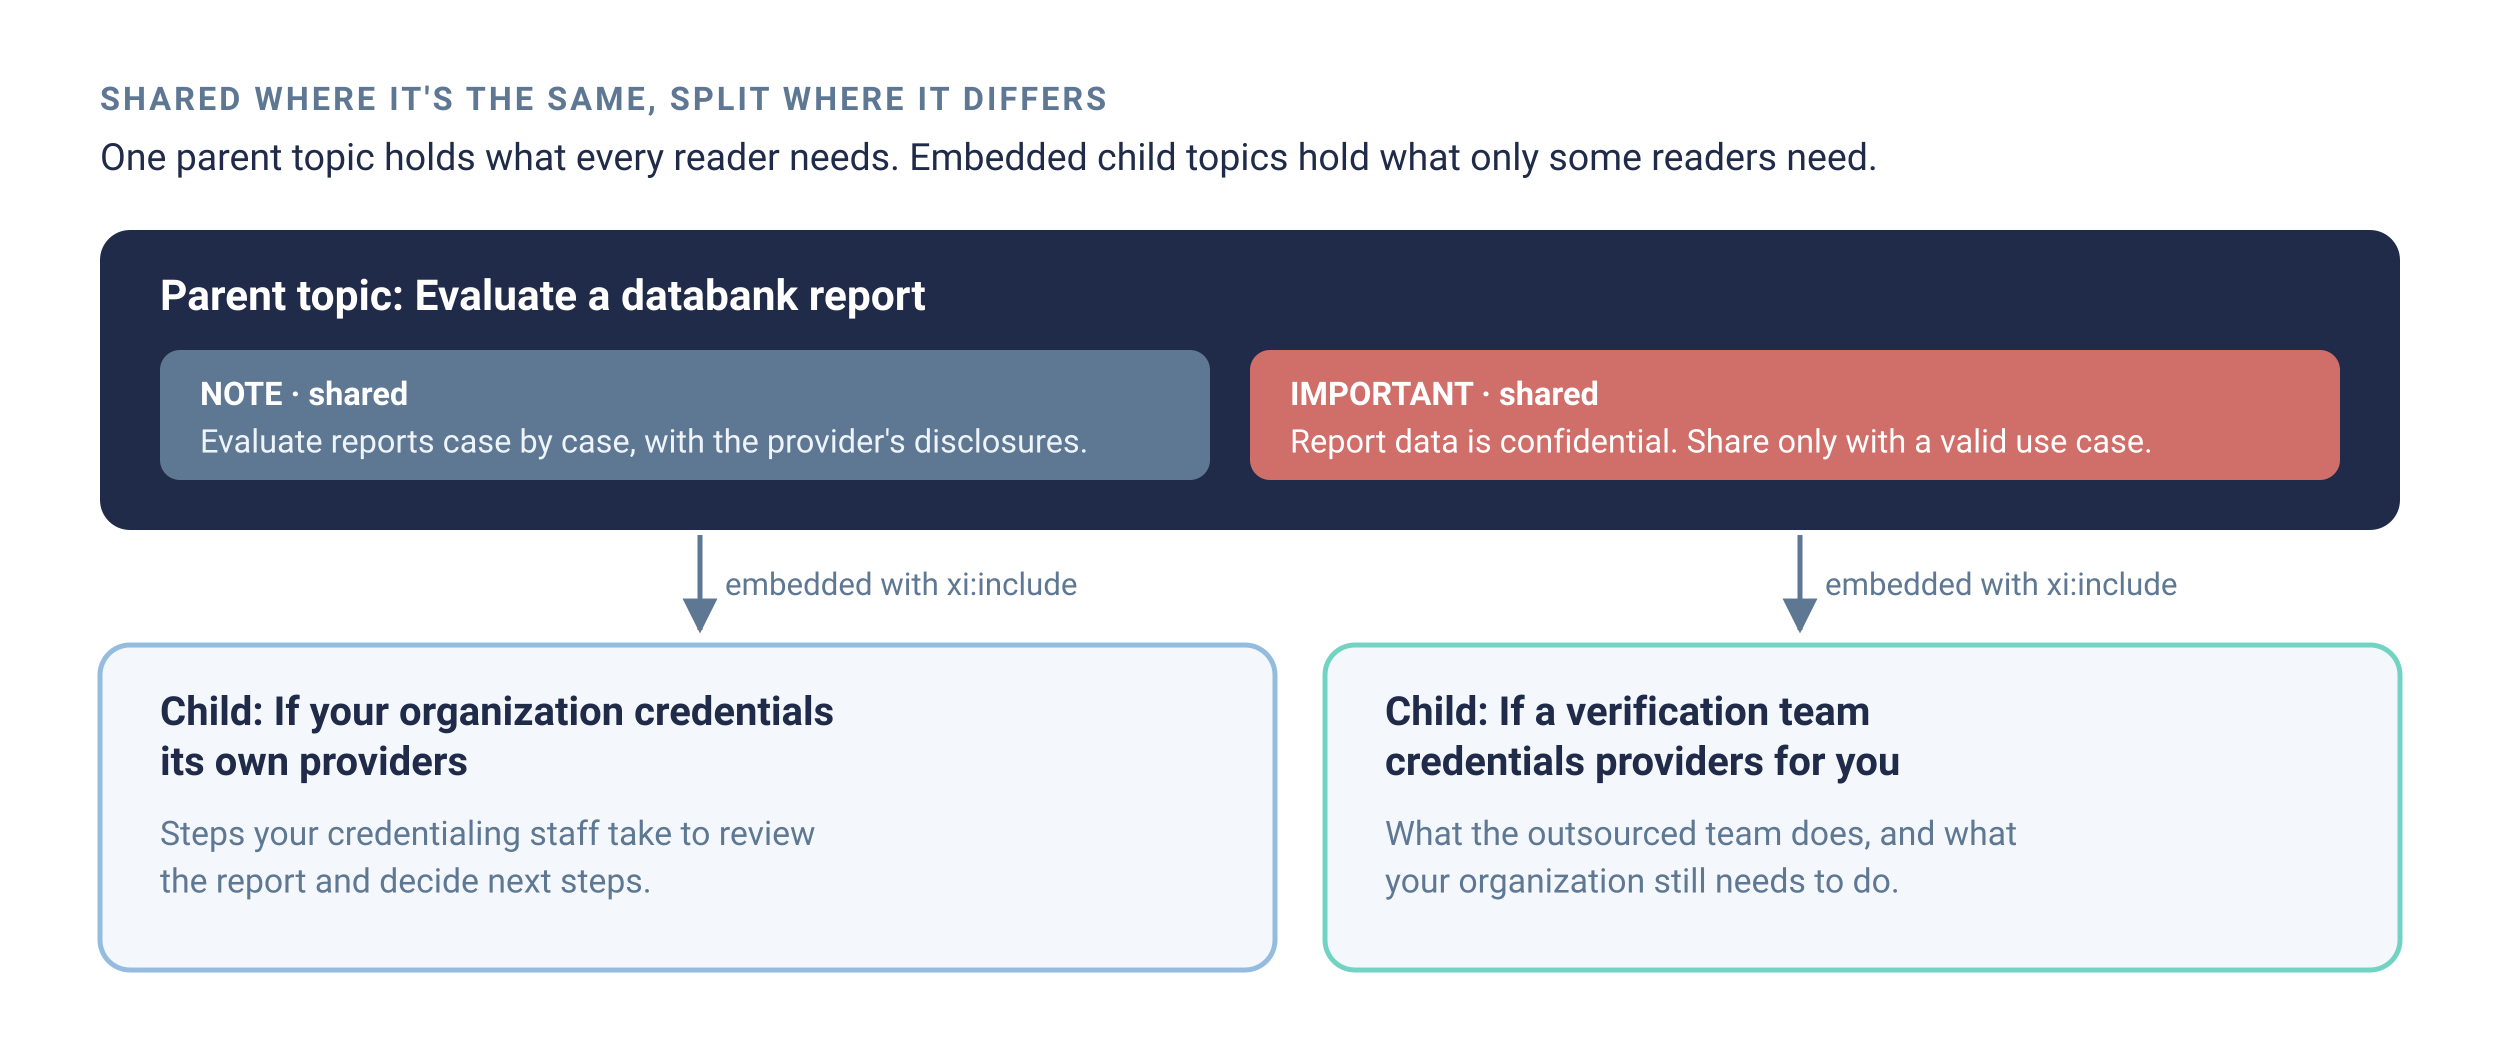
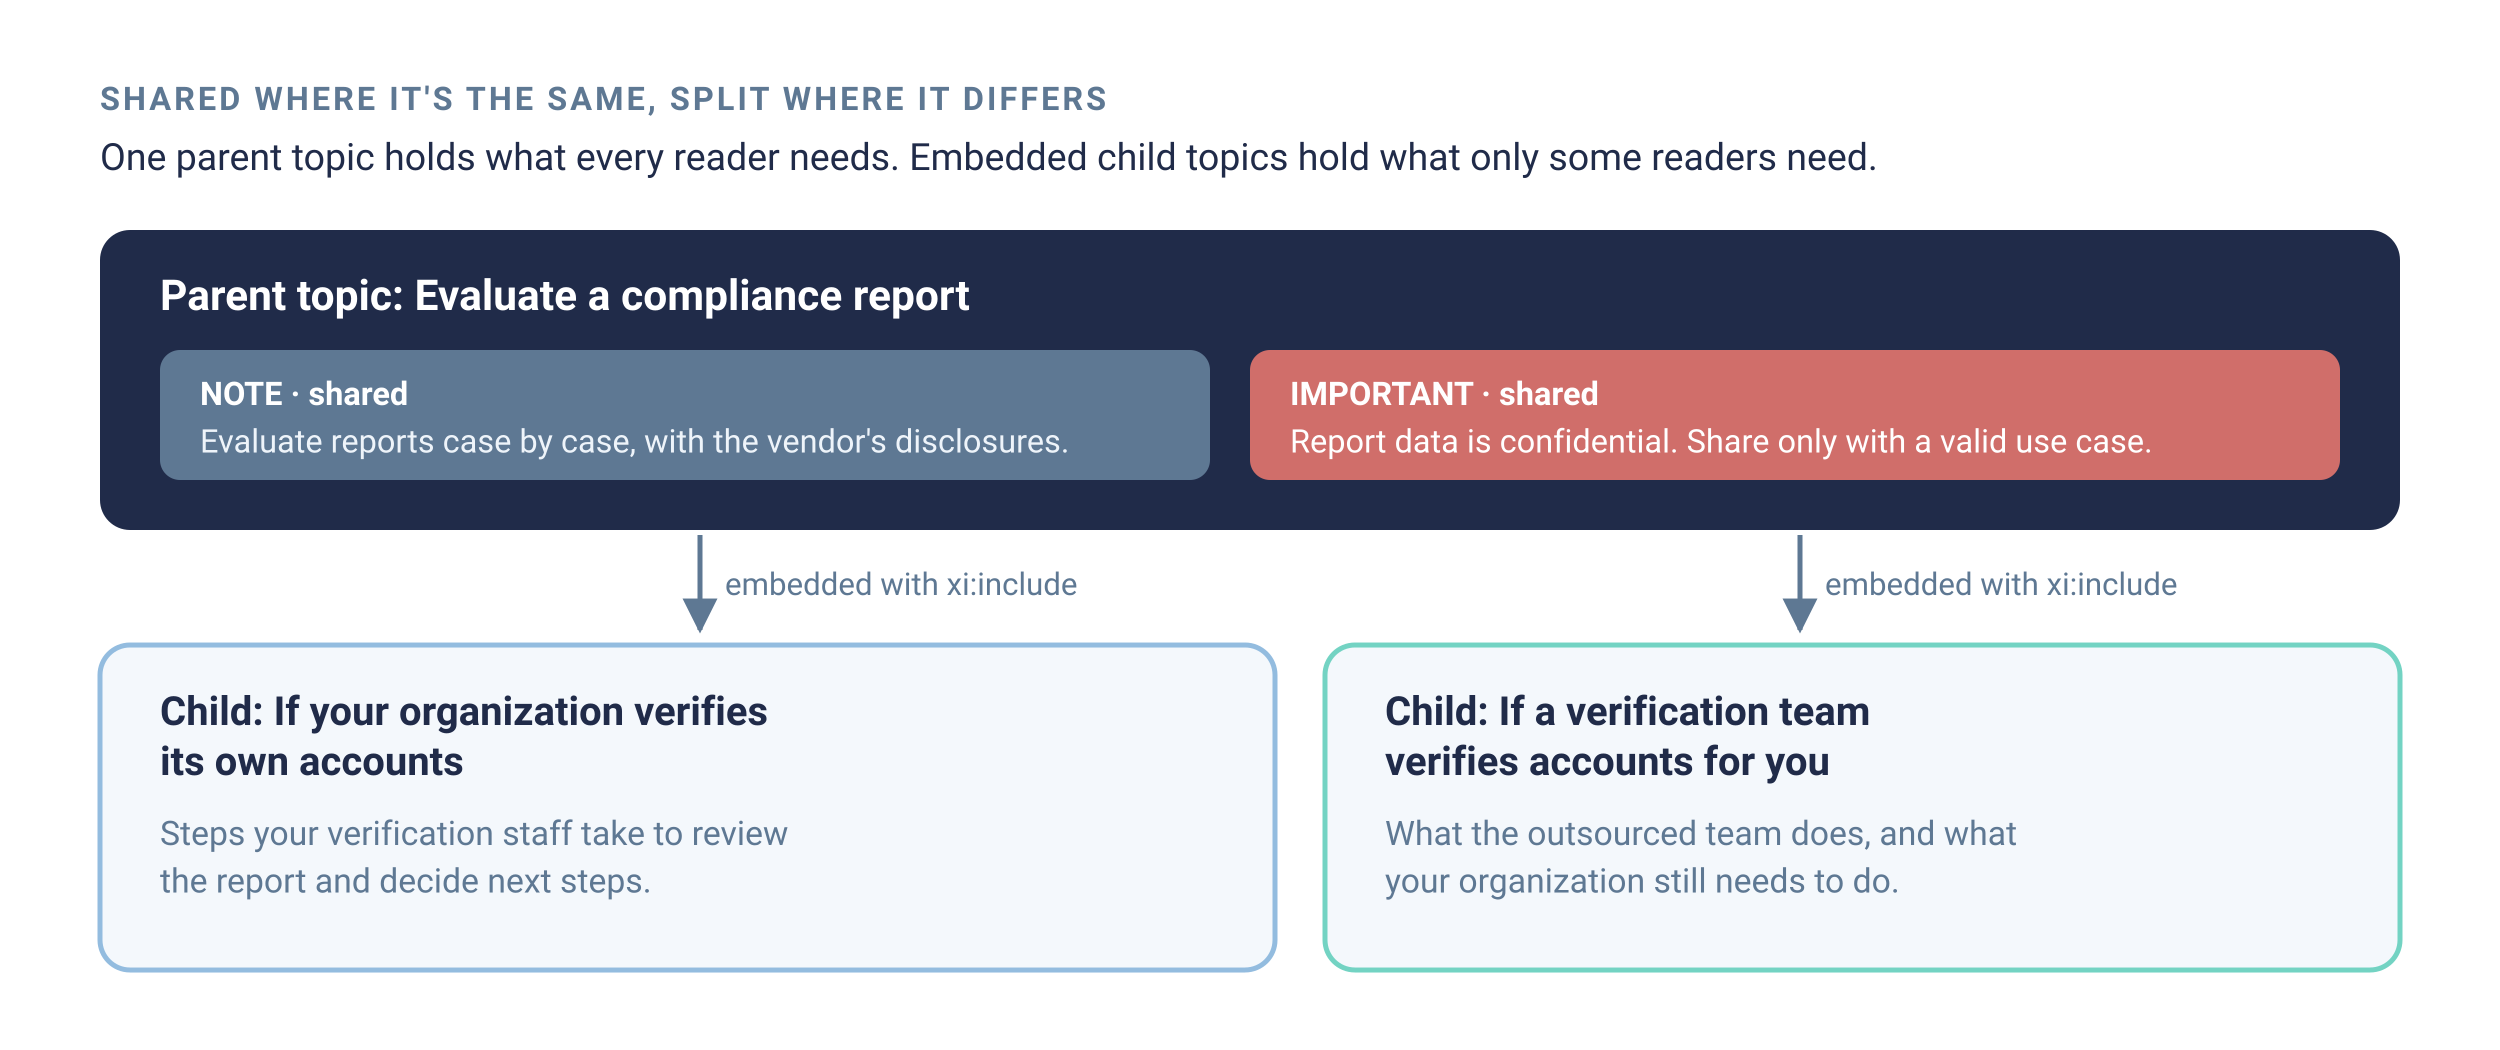
<svg xmlns="http://www.w3.org/2000/svg" viewBox="0 0 1000 420" width="1000" height="420" font-family="Roboto, 'Segoe UI', Arial, sans-serif">
  <defs>
    <marker id="a3" viewBox="0 0 10 10" refX="9" refY="5" markerWidth="7" markerHeight="7" orient="auto">
      <path d="M0,0 L10,5 L0,10 z" fill="#5e7893" />
    </marker>
  </defs>
  <rect x="0" y="0" width="1000" height="420" fill="#ffffff" />
  <text x="40" y="44" font-size="13" font-weight="700" fill="#5e7893" letter-spacing="1.2">SHARED WHERE IT'S THE SAME, SPLIT WHERE IT DIFFERS</text>
  <text x="40" y="68" font-size="15" fill="#202b49">One parent topic holds what every reader needs. Embedded child topics hold what only some readers need.</text>
  <rect x="40" y="92" width="920" height="120" rx="12" fill="#202b49" />
-   <text x="64" y="124" font-size="17" font-weight="600" fill="#ffffff">Parent topic: Evaluate a databank report</text>
+   <text x="64" y="124" font-size="17" font-weight="600" fill="#ffffff">Parent topic: Evaluate a compliance report</text>
  <rect x="64" y="140" width="420" height="52" rx="8" fill="#5e7893" />
  <text x="80" y="162" font-size="13" font-weight="700" fill="#ffffff">NOTE · shared</text>
-   <text x="80" y="181" font-size="13" fill="#eef4fa">Evaluate reports case by case, with the provider's disclosures.</text>
+   <text x="80" y="181" font-size="13" fill="#eef4fa">Evaluate reports case by case, with the vendor's disclosures.</text>
  <rect x="500" y="140" width="436" height="52" rx="8" fill="#d06e6a" />
  <text x="516" y="162" font-size="13" font-weight="700" fill="#ffffff">IMPORTANT · shared</text>
  <text x="516" y="181" font-size="13" fill="#ffffff">Report data is confidential. Share only with a valid use case.</text>
  <path d="M280 214 L 280 252" stroke="#5e7893" stroke-width="2" fill="none" marker-end="url(#a3)" />
  <path d="M720 214 L 720 252" stroke="#5e7893" stroke-width="2" fill="none" marker-end="url(#a3)" />
  <text x="290" y="238" font-size="12.5" fill="#5e7893">embedded with xi:include</text>
  <text x="730" y="238" font-size="12.5" fill="#5e7893">embedded with xi:include</text>
  <rect x="40" y="258" width="470" height="130" rx="12" fill="#f4f8fc" stroke="#93bcdf" stroke-width="2" />
-   <text x="64" y="290" font-size="16" font-weight="600" fill="#202b49">Child: If your organization credentials</text>
-   <text x="64" y="310" font-size="16" font-weight="600" fill="#202b49">its own providers</text>
-   <text x="64" y="338" font-size="13.5" fill="#5e7893">Steps your credentialing staff take to review</text>
+   <text x="64" y="290" font-size="16" font-weight="600" fill="#202b49">Child: If your organization verifies</text>
+   <text x="64" y="310" font-size="16" font-weight="600" fill="#202b49">its own accounts</text>
+   <text x="64" y="338" font-size="13.5" fill="#5e7893">Steps your verification staff take to review</text>
  <text x="64" y="357" font-size="13.5" fill="#5e7893">the report and decide next steps.</text>
  <rect x="530" y="258" width="430" height="130" rx="12" fill="#f4f8fc" stroke="#73d3c3" stroke-width="2" />
  <text x="554" y="290" font-size="16" font-weight="600" fill="#202b49">Child: If a verification team</text>
-   <text x="554" y="310" font-size="16" font-weight="600" fill="#202b49">credentials providers for you</text>
+   <text x="554" y="310" font-size="16" font-weight="600" fill="#202b49">verifies accounts for you</text>
  <text x="554" y="338" font-size="13.5" fill="#5e7893">What the outsourced team does, and what</text>
  <text x="554" y="357" font-size="13.5" fill="#5e7893">your organization still needs to do.</text>
</svg>
